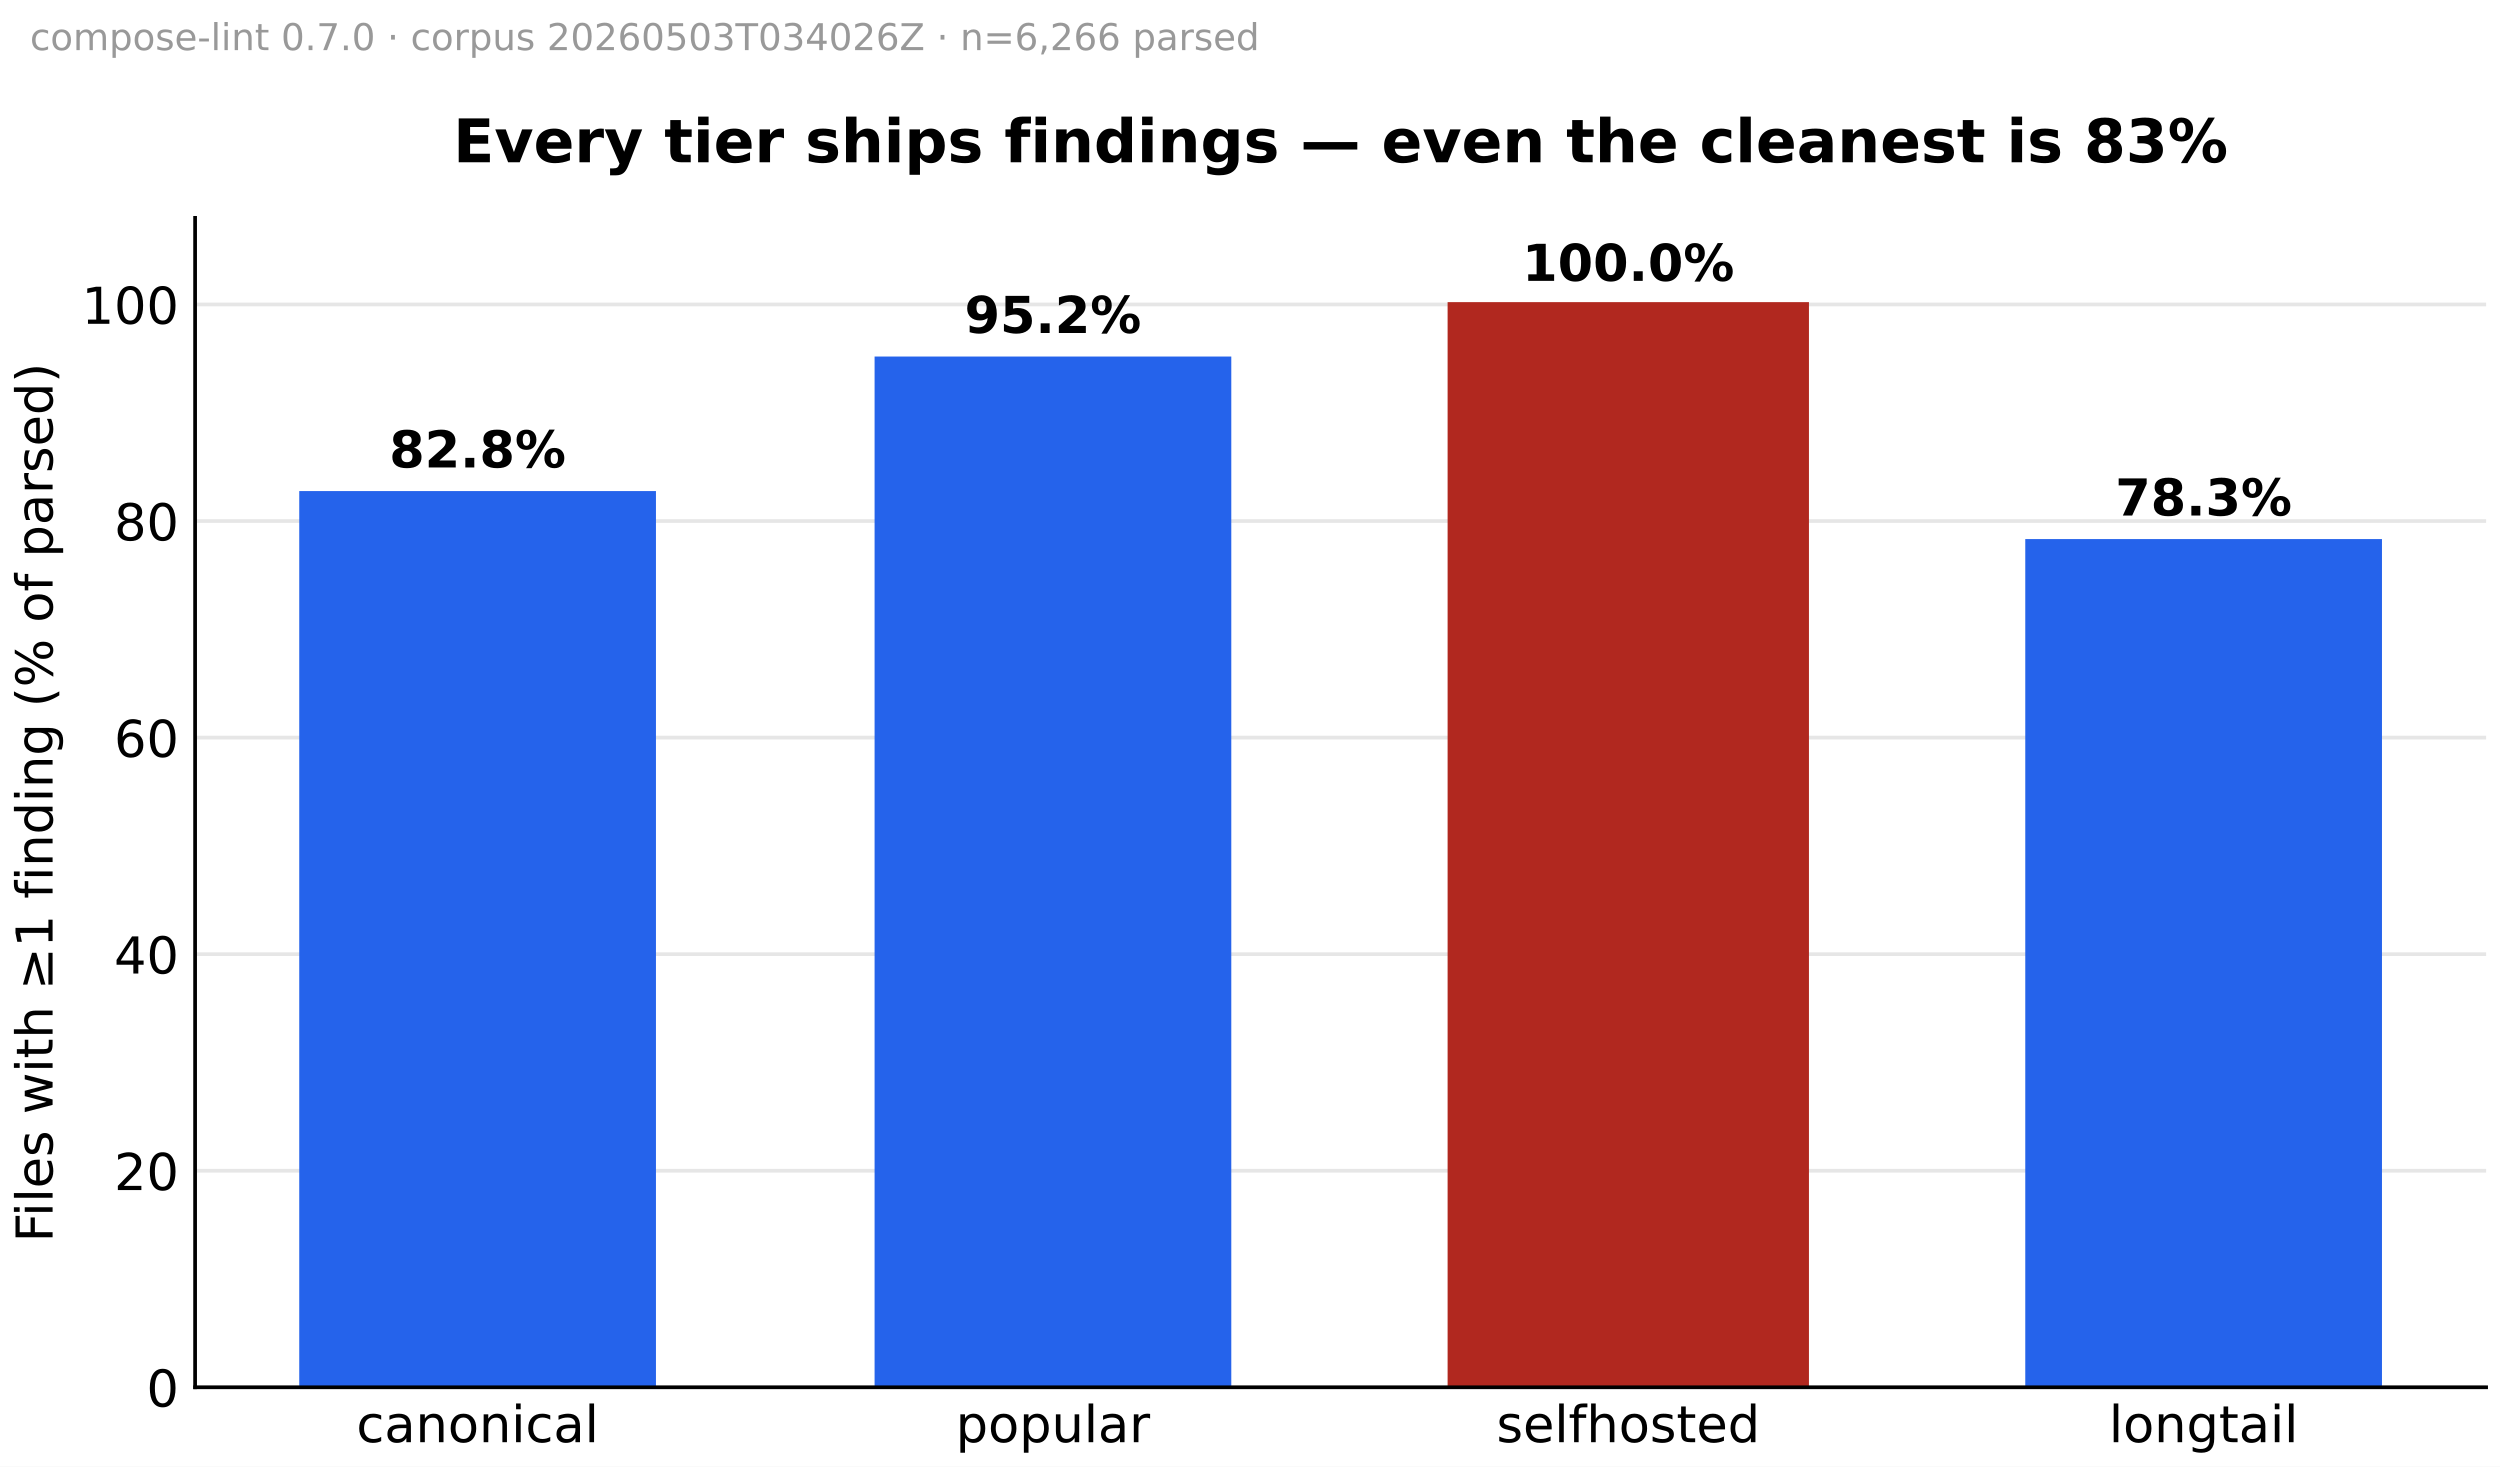
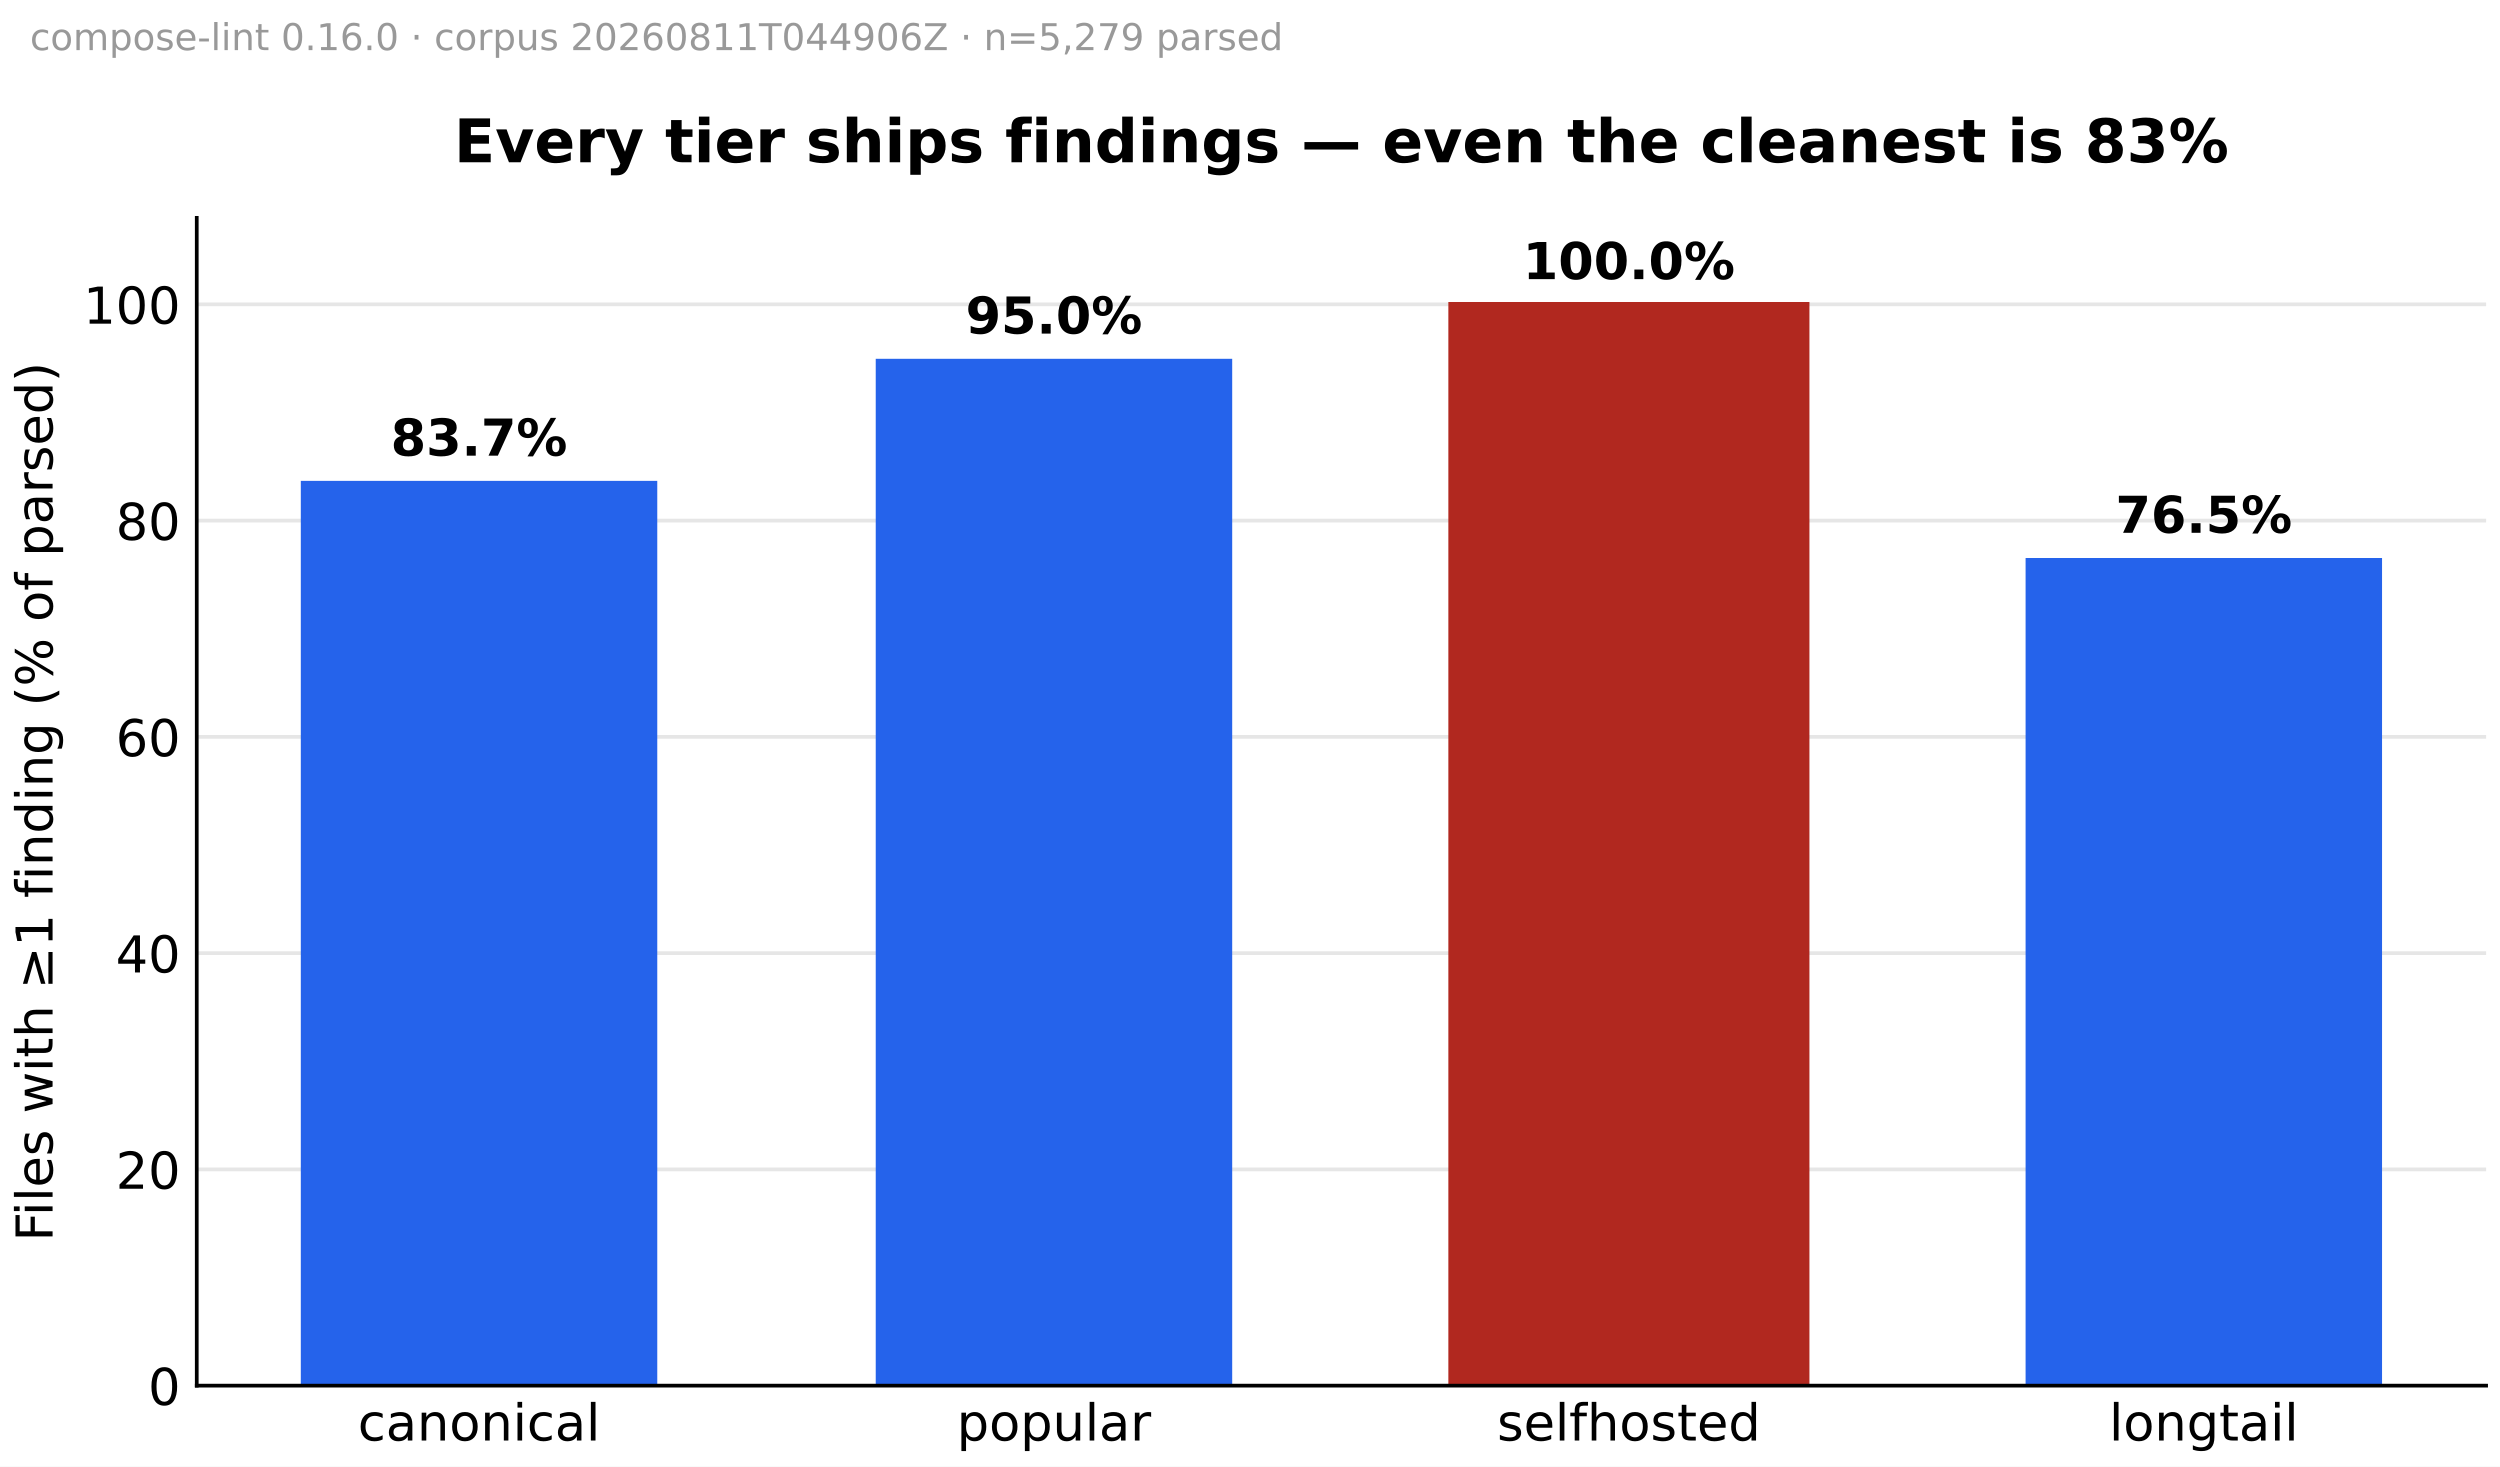
<svg xmlns="http://www.w3.org/2000/svg" width="540pt" height="316.8pt" viewBox="0 0 540 316.8" version="1.1">
  <defs>
    <style type="text/css">*{stroke-linejoin: round; stroke-linecap: butt}</style>
  </defs>
  <g id="figure_1">
    <g id="patch_1">
      <path d="M 0 316.8  L 540 316.8  L 540 0  L 0 0  z " style="fill: #ffffff" />
    </g>
    <g id="axes_1">
      <g id="patch_2">
-         <path d="M 42.142 299.654  L 537 299.654  L 537 47.054  L 42.142 47.054  z " style="fill: #ffffff" />
+         <path d="M 42.497 299.299  L 537 299.299  L 537 47.054  L 42.497 47.054  z " style="fill: #ffffff" />
      </g>
      <g id="matplotlib.axis_1">
        <g id="xtick_1">
          <g id="line2d_1" />
          <g id="text_1">
-             <text style="font-size: 11px; font-family: 'DejaVu Sans', 'Bitstream Vera Sans', 'Computer Modern Sans Serif', 'Lucida Grande', 'Verdana', 'Geneva', 'Lucid', 'Arial', 'Helvetica', 'Avant Garde', sans-serif; text-anchor: middle" x="103.161" y="311.512" transform="rotate(-0 103.1607 311.5121)">canonical</text>
+             <text style="font-size: 11px; font-family: 'DejaVu Sans', 'Bitstream Vera Sans', 'Computer Modern Sans Serif', 'Lucida Grande', 'Verdana', 'Geneva', 'Lucid', 'Arial', 'Helvetica', 'Avant Garde', sans-serif; text-anchor: middle" x="103.472" y="311.157" transform="rotate(-0 103.4719 311.1572)">canonical</text>
          </g>
        </g>
        <g id="xtick_2">
          <g id="line2d_2" />
          <g id="text_2">
-             <text style="font-size: 11px; font-family: 'DejaVu Sans', 'Bitstream Vera Sans', 'Computer Modern Sans Serif', 'Lucida Grande', 'Verdana', 'Geneva', 'Lucid', 'Arial', 'Helvetica', 'Avant Garde', sans-serif; text-anchor: middle" x="227.434" y="311.512" transform="rotate(-0 227.4343 311.5121)">popular</text>
+             <text style="font-size: 11px; font-family: 'DejaVu Sans', 'Bitstream Vera Sans', 'Computer Modern Sans Serif', 'Lucida Grande', 'Verdana', 'Geneva', 'Lucid', 'Arial', 'Helvetica', 'Avant Garde', sans-serif; text-anchor: middle" x="227.656" y="311.157" transform="rotate(-0 227.6563 311.1572)">popular</text>
          </g>
        </g>
        <g id="xtick_3">
          <g id="line2d_3" />
          <g id="text_3">
-             <text style="font-size: 11px; font-family: 'DejaVu Sans', 'Bitstream Vera Sans', 'Computer Modern Sans Serif', 'Lucida Grande', 'Verdana', 'Geneva', 'Lucid', 'Arial', 'Helvetica', 'Avant Garde', sans-serif; text-anchor: middle" x="351.708" y="311.512" transform="rotate(-0 351.7079 311.5121)">selfhosted</text>
+             <text style="font-size: 11px; font-family: 'DejaVu Sans', 'Bitstream Vera Sans', 'Computer Modern Sans Serif', 'Lucida Grande', 'Verdana', 'Geneva', 'Lucid', 'Arial', 'Helvetica', 'Avant Garde', sans-serif; text-anchor: middle" x="351.841" y="311.157" transform="rotate(-0 351.8408 311.1572)">selfhosted</text>
          </g>
        </g>
        <g id="xtick_4">
          <g id="line2d_4" />
          <g id="text_4">
-             <text style="font-size: 11px; font-family: 'DejaVu Sans', 'Bitstream Vera Sans', 'Computer Modern Sans Serif', 'Lucida Grande', 'Verdana', 'Geneva', 'Lucid', 'Arial', 'Helvetica', 'Avant Garde', sans-serif; text-anchor: middle" x="475.981" y="311.512" transform="rotate(-0 475.9814 311.5121)">longtail</text>
+             <text style="font-size: 11px; font-family: 'DejaVu Sans', 'Bitstream Vera Sans', 'Computer Modern Sans Serif', 'Lucida Grande', 'Verdana', 'Geneva', 'Lucid', 'Arial', 'Helvetica', 'Avant Garde', sans-serif; text-anchor: middle" x="476.025" y="311.157" transform="rotate(-0 476.0252 311.1572)">longtail</text>
          </g>
        </g>
      </g>
      <g id="matplotlib.axis_2">
        <g id="ytick_1">
          <g id="line2d_5">
-             <path d="M 42.142 299.654  L 537 299.654  " clip-path="url(#p08c880e1d4)" style="fill: none; stroke: #e6e6e6; stroke-width: 0.8; stroke-linecap: square" />
+             <path d="M 42.497 299.299  L 537 299.299  " clip-path="url(#p1abb377194)" style="fill: none; stroke: #e6e6e6; stroke-width: 0.8; stroke-linecap: square" />
          </g>
          <g id="line2d_6" />
          <g id="text_5">
-             <text style="font-size: 11px; font-family: 'DejaVu Sans', 'Bitstream Vera Sans', 'Computer Modern Sans Serif', 'Lucida Grande', 'Verdana', 'Geneva', 'Lucid', 'Arial', 'Helvetica', 'Avant Garde', sans-serif; text-anchor: end" x="38.642" y="303.833" transform="rotate(-0 38.64243 303.833)">0</text>
+             <text style="font-size: 11px; font-family: 'DejaVu Sans', 'Bitstream Vera Sans', 'Computer Modern Sans Serif', 'Lucida Grande', 'Verdana', 'Geneva', 'Lucid', 'Arial', 'Helvetica', 'Avant Garde', sans-serif; text-anchor: end" x="38.997" y="303.478" transform="rotate(-0 38.99735 303.4776)">0</text>
          </g>
        </g>
        <g id="ytick_2">
          <g id="line2d_7">
-             <path d="M 42.142 252.876  L 537 252.876  " clip-path="url(#p08c880e1d4)" style="fill: none; stroke: #e6e6e6; stroke-width: 0.8; stroke-linecap: square" />
+             <path d="M 42.497 252.587  L 537 252.587  " clip-path="url(#p1abb377194)" style="fill: none; stroke: #e6e6e6; stroke-width: 0.8; stroke-linecap: square" />
          </g>
          <g id="line2d_8" />
          <g id="text_6">
-             <text style="font-size: 11px; font-family: 'DejaVu Sans', 'Bitstream Vera Sans', 'Computer Modern Sans Serif', 'Lucida Grande', 'Verdana', 'Geneva', 'Lucid', 'Arial', 'Helvetica', 'Avant Garde', sans-serif; text-anchor: end" x="38.642" y="257.055" transform="rotate(-0 38.64243 257.0553)">20</text>
+             <text style="font-size: 11px; font-family: 'DejaVu Sans', 'Bitstream Vera Sans', 'Computer Modern Sans Serif', 'Lucida Grande', 'Verdana', 'Geneva', 'Lucid', 'Arial', 'Helvetica', 'Avant Garde', sans-serif; text-anchor: end" x="38.997" y="256.766" transform="rotate(-0 38.99735 256.7656)">20</text>
          </g>
        </g>
        <g id="ytick_3">
          <g id="line2d_9">
-             <path d="M 42.142 206.098  L 537 206.098  " clip-path="url(#p08c880e1d4)" style="fill: none; stroke: #e6e6e6; stroke-width: 0.8; stroke-linecap: square" />
+             <path d="M 42.497 205.875  L 537 205.875  " clip-path="url(#p1abb377194)" style="fill: none; stroke: #e6e6e6; stroke-width: 0.8; stroke-linecap: square" />
          </g>
          <g id="line2d_10" />
          <g id="text_7">
-             <text style="font-size: 11px; font-family: 'DejaVu Sans', 'Bitstream Vera Sans', 'Computer Modern Sans Serif', 'Lucida Grande', 'Verdana', 'Geneva', 'Lucid', 'Arial', 'Helvetica', 'Avant Garde', sans-serif; text-anchor: end" x="38.642" y="210.278" transform="rotate(-0 38.64243 210.2776)">40</text>
+             <text style="font-size: 11px; font-family: 'DejaVu Sans', 'Bitstream Vera Sans', 'Computer Modern Sans Serif', 'Lucida Grande', 'Verdana', 'Geneva', 'Lucid', 'Arial', 'Helvetica', 'Avant Garde', sans-serif; text-anchor: end" x="38.997" y="210.054" transform="rotate(-0 38.99735 210.0537)">40</text>
          </g>
        </g>
        <g id="ytick_4">
          <g id="line2d_11">
-             <path d="M 42.142 159.321  L 537 159.321  " clip-path="url(#p08c880e1d4)" style="fill: none; stroke: #e6e6e6; stroke-width: 0.8; stroke-linecap: square" />
+             <path d="M 42.497 159.163  L 537 159.163  " clip-path="url(#p1abb377194)" style="fill: none; stroke: #e6e6e6; stroke-width: 0.8; stroke-linecap: square" />
          </g>
          <g id="line2d_12" />
          <g id="text_8">
-             <text style="font-size: 11px; font-family: 'DejaVu Sans', 'Bitstream Vera Sans', 'Computer Modern Sans Serif', 'Lucida Grande', 'Verdana', 'Geneva', 'Lucid', 'Arial', 'Helvetica', 'Avant Garde', sans-serif; text-anchor: end" x="38.642" y="163.5" transform="rotate(-0 38.64243 163.4998)">60</text>
+             <text style="font-size: 11px; font-family: 'DejaVu Sans', 'Bitstream Vera Sans', 'Computer Modern Sans Serif', 'Lucida Grande', 'Verdana', 'Geneva', 'Lucid', 'Arial', 'Helvetica', 'Avant Garde', sans-serif; text-anchor: end" x="38.997" y="163.342" transform="rotate(-0 38.99735 163.3417)">60</text>
          </g>
        </g>
        <g id="ytick_5">
          <g id="line2d_13">
-             <path d="M 42.142 112.543  L 537 112.543  " clip-path="url(#p08c880e1d4)" style="fill: none; stroke: #e6e6e6; stroke-width: 0.8; stroke-linecap: square" />
+             <path d="M 42.497 112.451  L 537 112.451  " clip-path="url(#p1abb377194)" style="fill: none; stroke: #e6e6e6; stroke-width: 0.8; stroke-linecap: square" />
          </g>
          <g id="line2d_14" />
          <g id="text_9">
-             <text style="font-size: 11px; font-family: 'DejaVu Sans', 'Bitstream Vera Sans', 'Computer Modern Sans Serif', 'Lucida Grande', 'Verdana', 'Geneva', 'Lucid', 'Arial', 'Helvetica', 'Avant Garde', sans-serif; text-anchor: end" x="38.642" y="116.722" transform="rotate(-0 38.64243 116.7221)">80</text>
+             <text style="font-size: 11px; font-family: 'DejaVu Sans', 'Bitstream Vera Sans', 'Computer Modern Sans Serif', 'Lucida Grande', 'Verdana', 'Geneva', 'Lucid', 'Arial', 'Helvetica', 'Avant Garde', sans-serif; text-anchor: end" x="38.997" y="116.63" transform="rotate(-0 38.99735 116.6297)">80</text>
          </g>
        </g>
        <g id="ytick_6">
          <g id="line2d_15">
-             <path d="M 42.142 65.765  L 537 65.765  " clip-path="url(#p08c880e1d4)" style="fill: none; stroke: #e6e6e6; stroke-width: 0.8; stroke-linecap: square" />
+             <path d="M 42.497 65.739  L 537 65.739  " clip-path="url(#p1abb377194)" style="fill: none; stroke: #e6e6e6; stroke-width: 0.8; stroke-linecap: square" />
          </g>
          <g id="line2d_16" />
          <g id="text_10">
-             <text style="font-size: 11px; font-family: 'DejaVu Sans', 'Bitstream Vera Sans', 'Computer Modern Sans Serif', 'Lucida Grande', 'Verdana', 'Geneva', 'Lucid', 'Arial', 'Helvetica', 'Avant Garde', sans-serif; text-anchor: end" x="38.642" y="69.944" transform="rotate(-0 38.64243 69.94443)">100</text>
+             <text style="font-size: 11px; font-family: 'DejaVu Sans', 'Bitstream Vera Sans', 'Computer Modern Sans Serif', 'Lucida Grande', 'Verdana', 'Geneva', 'Lucid', 'Arial', 'Helvetica', 'Avant Garde', sans-serif; text-anchor: end" x="38.997" y="69.918" transform="rotate(-0 38.99735 69.91771)">100</text>
          </g>
        </g>
        <g id="text_11">
-           <text style="font-size: 11px; font-family: 'DejaVu Sans', 'Bitstream Vera Sans', 'Computer Modern Sans Serif', 'Lucida Grande', 'Verdana', 'Geneva', 'Lucid', 'Arial', 'Helvetica', 'Avant Garde', sans-serif; text-anchor: middle" x="11.359" y="173.354" transform="rotate(-90 11.35852 173.354)">Files with ≥1 finding (% of parsed)</text>
+           <text style="font-size: 11px; font-family: 'DejaVu Sans', 'Bitstream Vera Sans', 'Computer Modern Sans Serif', 'Lucida Grande', 'Verdana', 'Geneva', 'Lucid', 'Arial', 'Helvetica', 'Avant Garde', sans-serif; text-anchor: middle" x="11.359" y="173.177" transform="rotate(-90 11.35852 173.1766)">Files with ≥1 finding (% of parsed)</text>
        </g>
      </g>
      <g id="patch_3">
-         <path d="M 64.636 299.654  L 141.686 299.654  L 141.686 106.066  L 64.636 106.066  z " clip-path="url(#p08c880e1d4)" style="fill: #2563eb" />
+         <path d="M 64.975 299.299  L 141.969 299.299  L 141.969 103.871  L 64.975 103.871  z " clip-path="url(#p1abb377194)" style="fill: #2563eb" />
      </g>
      <g id="patch_4">
-         <path d="M 188.91 299.654  L 265.959 299.654  L 265.959 77.016  L 188.91 77.016  z " clip-path="url(#p08c880e1d4)" style="fill: #2563eb" />
+         <path d="M 189.159 299.299  L 266.154 299.299  L 266.154 77.498  L 189.159 77.498  z " clip-path="url(#p1abb377194)" style="fill: #2563eb" />
      </g>
      <g id="patch_5">
-         <path d="M 313.183 299.654  L 390.233 299.654  L 390.233 65.765  L 313.183 65.765  z " clip-path="url(#p08c880e1d4)" style="fill: #b1281f; stroke: #b1281f; stroke-linejoin: miter" />
+         <path d="M 313.344 299.299  L 390.338 299.299  L 390.338 65.739  L 313.344 65.739  z " clip-path="url(#p1abb377194)" style="fill: #b1281f; stroke: #b1281f; stroke-linejoin: miter" />
      </g>
      <g id="patch_6">
-         <path d="M 437.457 299.654  L 514.506 299.654  L 514.506 116.444  L 437.457 116.444  z " clip-path="url(#p08c880e1d4)" style="fill: #2563eb" />
+         <path d="M 437.528 299.299  L 514.522 299.299  L 514.522 120.533  L 437.528 120.533  z " clip-path="url(#p1abb377194)" style="fill: #2563eb" />
      </g>
      <g id="patch_7">
-         <path d="M 42.142 299.654  L 42.142 47.054  " style="fill: none; stroke: #000000; stroke-width: 0.8; stroke-linejoin: miter; stroke-linecap: square" />
+         <path d="M 42.497 299.299  L 42.497 47.054  " style="fill: none; stroke: #000000; stroke-width: 0.8; stroke-linejoin: miter; stroke-linecap: square" />
      </g>
      <g id="patch_8">
-         <path d="M 42.142 299.654  L 537 299.654  " style="fill: none; stroke: #000000; stroke-width: 0.8; stroke-linejoin: miter; stroke-linecap: square" />
+         <path d="M 42.497 299.299  L 537 299.299  " style="fill: none; stroke: #000000; stroke-width: 0.8; stroke-linejoin: miter; stroke-linecap: square" />
      </g>
      <g id="text_12">
-         <text style="font-weight: 700; font-size: 11px; font-family: 'DejaVu Sans', 'Bitstream Vera Sans', 'Computer Modern Sans Serif', 'Lucida Grande', 'Verdana', 'Geneva', 'Lucid', 'Arial', 'Helvetica', 'Avant Garde', sans-serif; text-anchor: middle" x="103.161" y="100.972" transform="rotate(-0 103.1607 100.9718)">82.8%</text>
+         <text style="font-weight: 700; font-size: 11px; font-family: 'DejaVu Sans', 'Bitstream Vera Sans', 'Computer Modern Sans Serif', 'Lucida Grande', 'Verdana', 'Geneva', 'Lucid', 'Arial', 'Helvetica', 'Avant Garde', sans-serif; text-anchor: middle" x="103.472" y="98.426" transform="rotate(-0 103.4719 98.42593)">83.7%</text>
      </g>
      <g id="text_13">
-         <text style="font-weight: 700; font-size: 11px; font-family: 'DejaVu Sans', 'Bitstream Vera Sans', 'Computer Modern Sans Serif', 'Lucida Grande', 'Verdana', 'Geneva', 'Lucid', 'Arial', 'Helvetica', 'Avant Garde', sans-serif; text-anchor: middle" x="227.434" y="71.921" transform="rotate(-0 227.4343 71.92131)">95.2%</text>
+         <text style="font-weight: 700; font-size: 11px; font-family: 'DejaVu Sans', 'Bitstream Vera Sans', 'Computer Modern Sans Serif', 'Lucida Grande', 'Verdana', 'Geneva', 'Lucid', 'Arial', 'Helvetica', 'Avant Garde', sans-serif; text-anchor: middle" x="227.656" y="72.053" transform="rotate(-0 227.6563 72.05267)">95.0%</text>
      </g>
      <g id="text_14">
-         <text style="font-weight: 700; font-size: 11px; font-family: 'DejaVu Sans', 'Bitstream Vera Sans', 'Computer Modern Sans Serif', 'Lucida Grande', 'Verdana', 'Geneva', 'Lucid', 'Arial', 'Helvetica', 'Avant Garde', sans-serif; text-anchor: middle" x="351.708" y="60.671" transform="rotate(-0 351.7079 60.67097)">100.0%</text>
+         <text style="font-weight: 700; font-size: 11px; font-family: 'DejaVu Sans', 'Bitstream Vera Sans', 'Computer Modern Sans Serif', 'Lucida Grande', 'Verdana', 'Geneva', 'Lucid', 'Arial', 'Helvetica', 'Avant Garde', sans-serif; text-anchor: middle" x="351.841" y="60.294" transform="rotate(-0 351.8408 60.2937)">100.0%</text>
      </g>
      <g id="text_15">
-         <text style="font-weight: 700; font-size: 11px; font-family: 'DejaVu Sans', 'Bitstream Vera Sans', 'Computer Modern Sans Serif', 'Lucida Grande', 'Verdana', 'Geneva', 'Lucid', 'Arial', 'Helvetica', 'Avant Garde', sans-serif; text-anchor: middle" x="475.981" y="111.35" transform="rotate(-0 475.9814 111.3496)">78.3%</text>
+         <text style="font-weight: 700; font-size: 11px; font-family: 'DejaVu Sans', 'Bitstream Vera Sans', 'Computer Modern Sans Serif', 'Lucida Grande', 'Verdana', 'Geneva', 'Lucid', 'Arial', 'Helvetica', 'Avant Garde', sans-serif; text-anchor: middle" x="476.025" y="115.088" transform="rotate(-0 476.0252 115.0878)">76.5%</text>
      </g>
      <g id="text_16">
-         <text style="font-weight: 700; font-size: 13px; font-family: 'DejaVu Sans', 'Bitstream Vera Sans', 'Computer Modern Sans Serif', 'Lucida Grande', 'Verdana', 'Geneva', 'Lucid', 'Arial', 'Helvetica', 'Avant Garde', sans-serif; text-anchor: middle" x="289.571" y="35.054" transform="rotate(-0 289.5711 35.05421)">Every tier ships findings — even the cleanest is 83%</text>
+         <text style="font-weight: 700; font-size: 13px; font-family: 'DejaVu Sans', 'Bitstream Vera Sans', 'Computer Modern Sans Serif', 'Lucida Grande', 'Verdana', 'Geneva', 'Lucid', 'Arial', 'Helvetica', 'Avant Garde', sans-serif; text-anchor: middle" x="289.749" y="35.054" transform="rotate(-0 289.7486 35.05421)">Every tier ships findings — even the cleanest is 83%</text>
      </g>
    </g>
    <g id="text_17">
-       <text style="font-size: 8px; font-family: 'DejaVu Sans', 'Bitstream Vera Sans', 'Computer Modern Sans Serif', 'Lucida Grande', 'Verdana', 'Geneva', 'Lucid', 'Arial', 'Helvetica', 'Avant Garde', sans-serif; text-anchor: start; fill: #999999" x="6.48" y="10.831" transform="rotate(-0 6.48 10.83075)">compose-lint 0.7.0  ·  corpus 20260503T034026Z  ·  n=6,266 parsed</text>
+       <text style="font-size: 8px; font-family: 'DejaVu Sans', 'Bitstream Vera Sans', 'Computer Modern Sans Serif', 'Lucida Grande', 'Verdana', 'Geneva', 'Lucid', 'Arial', 'Helvetica', 'Avant Garde', sans-serif; text-anchor: start; fill: #999999" x="6.48" y="10.831" transform="rotate(-0 6.48 10.83075)">compose-lint 0.16.0  ·  corpus 20260811T044906Z  ·  n=5,279 parsed</text>
    </g>
  </g>
  <defs>
-     <clipPath id="p08c880e1d4">
-       <rect x="42.142" y="47.054" width="494.857" height="252.6" />
+     <clipPath id="p1abb377194">
+       <rect x="42.497" y="47.054" width="494.502" height="252.245" />
    </clipPath>
  </defs>
</svg>
